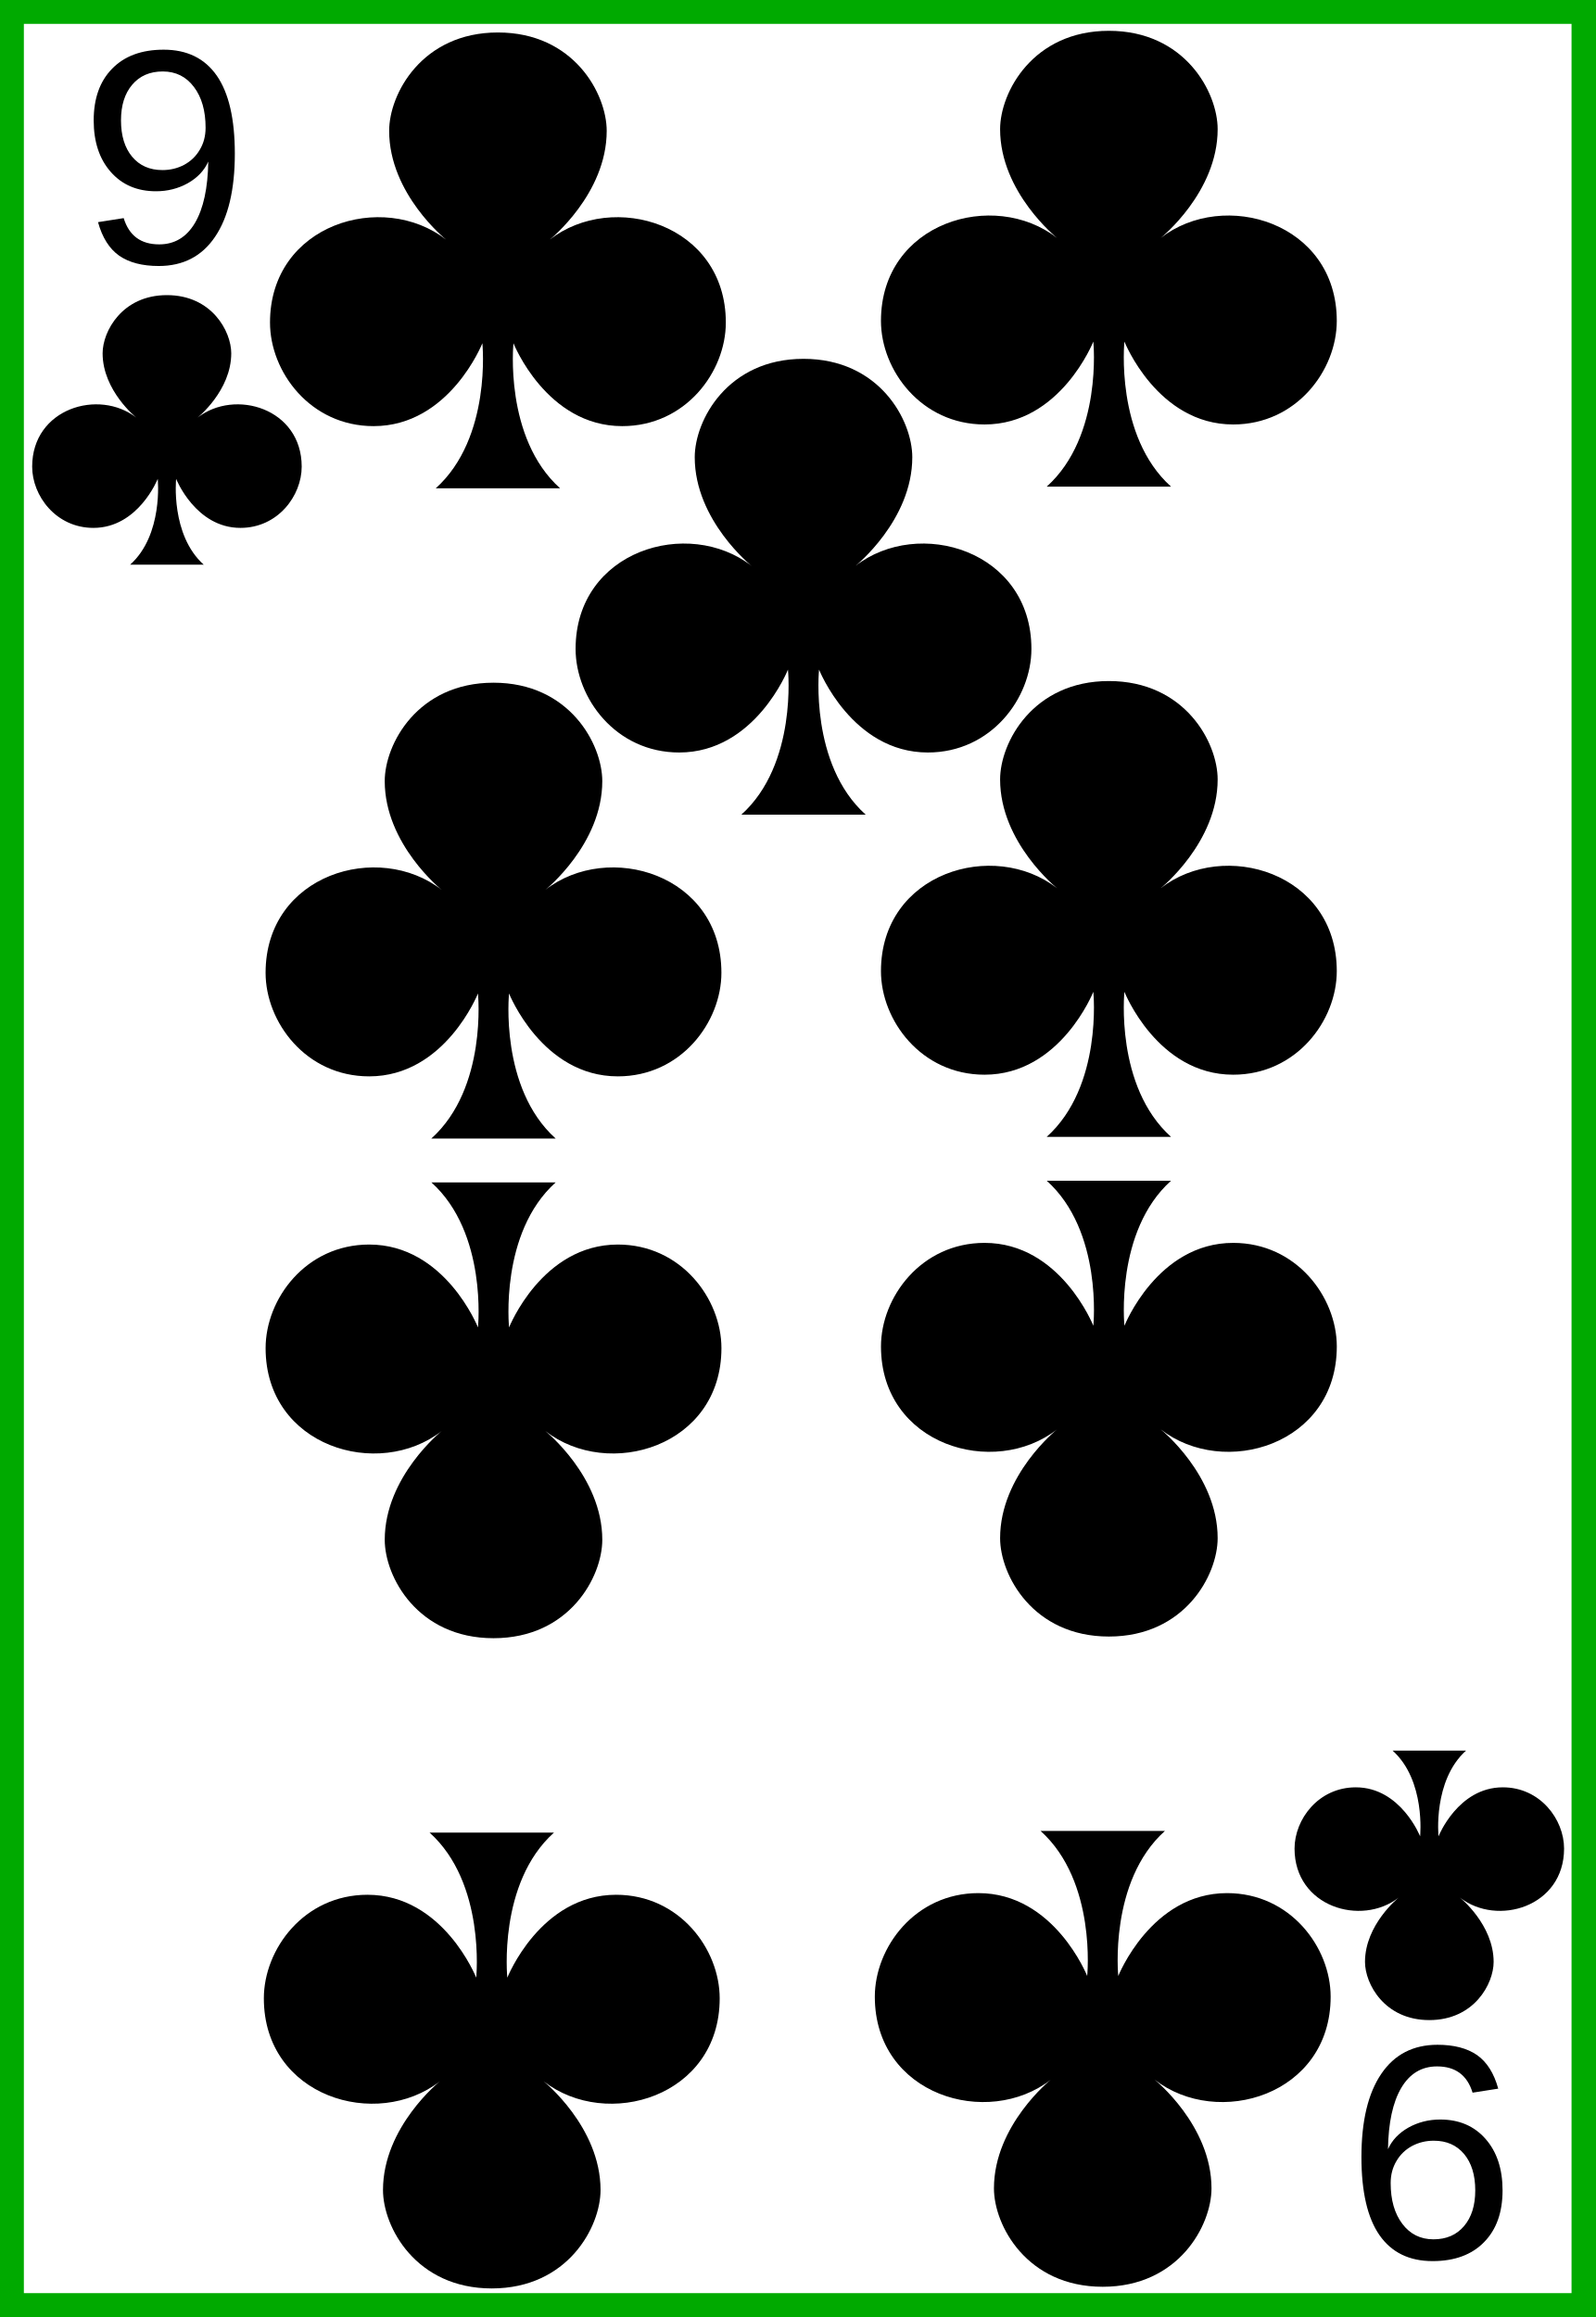
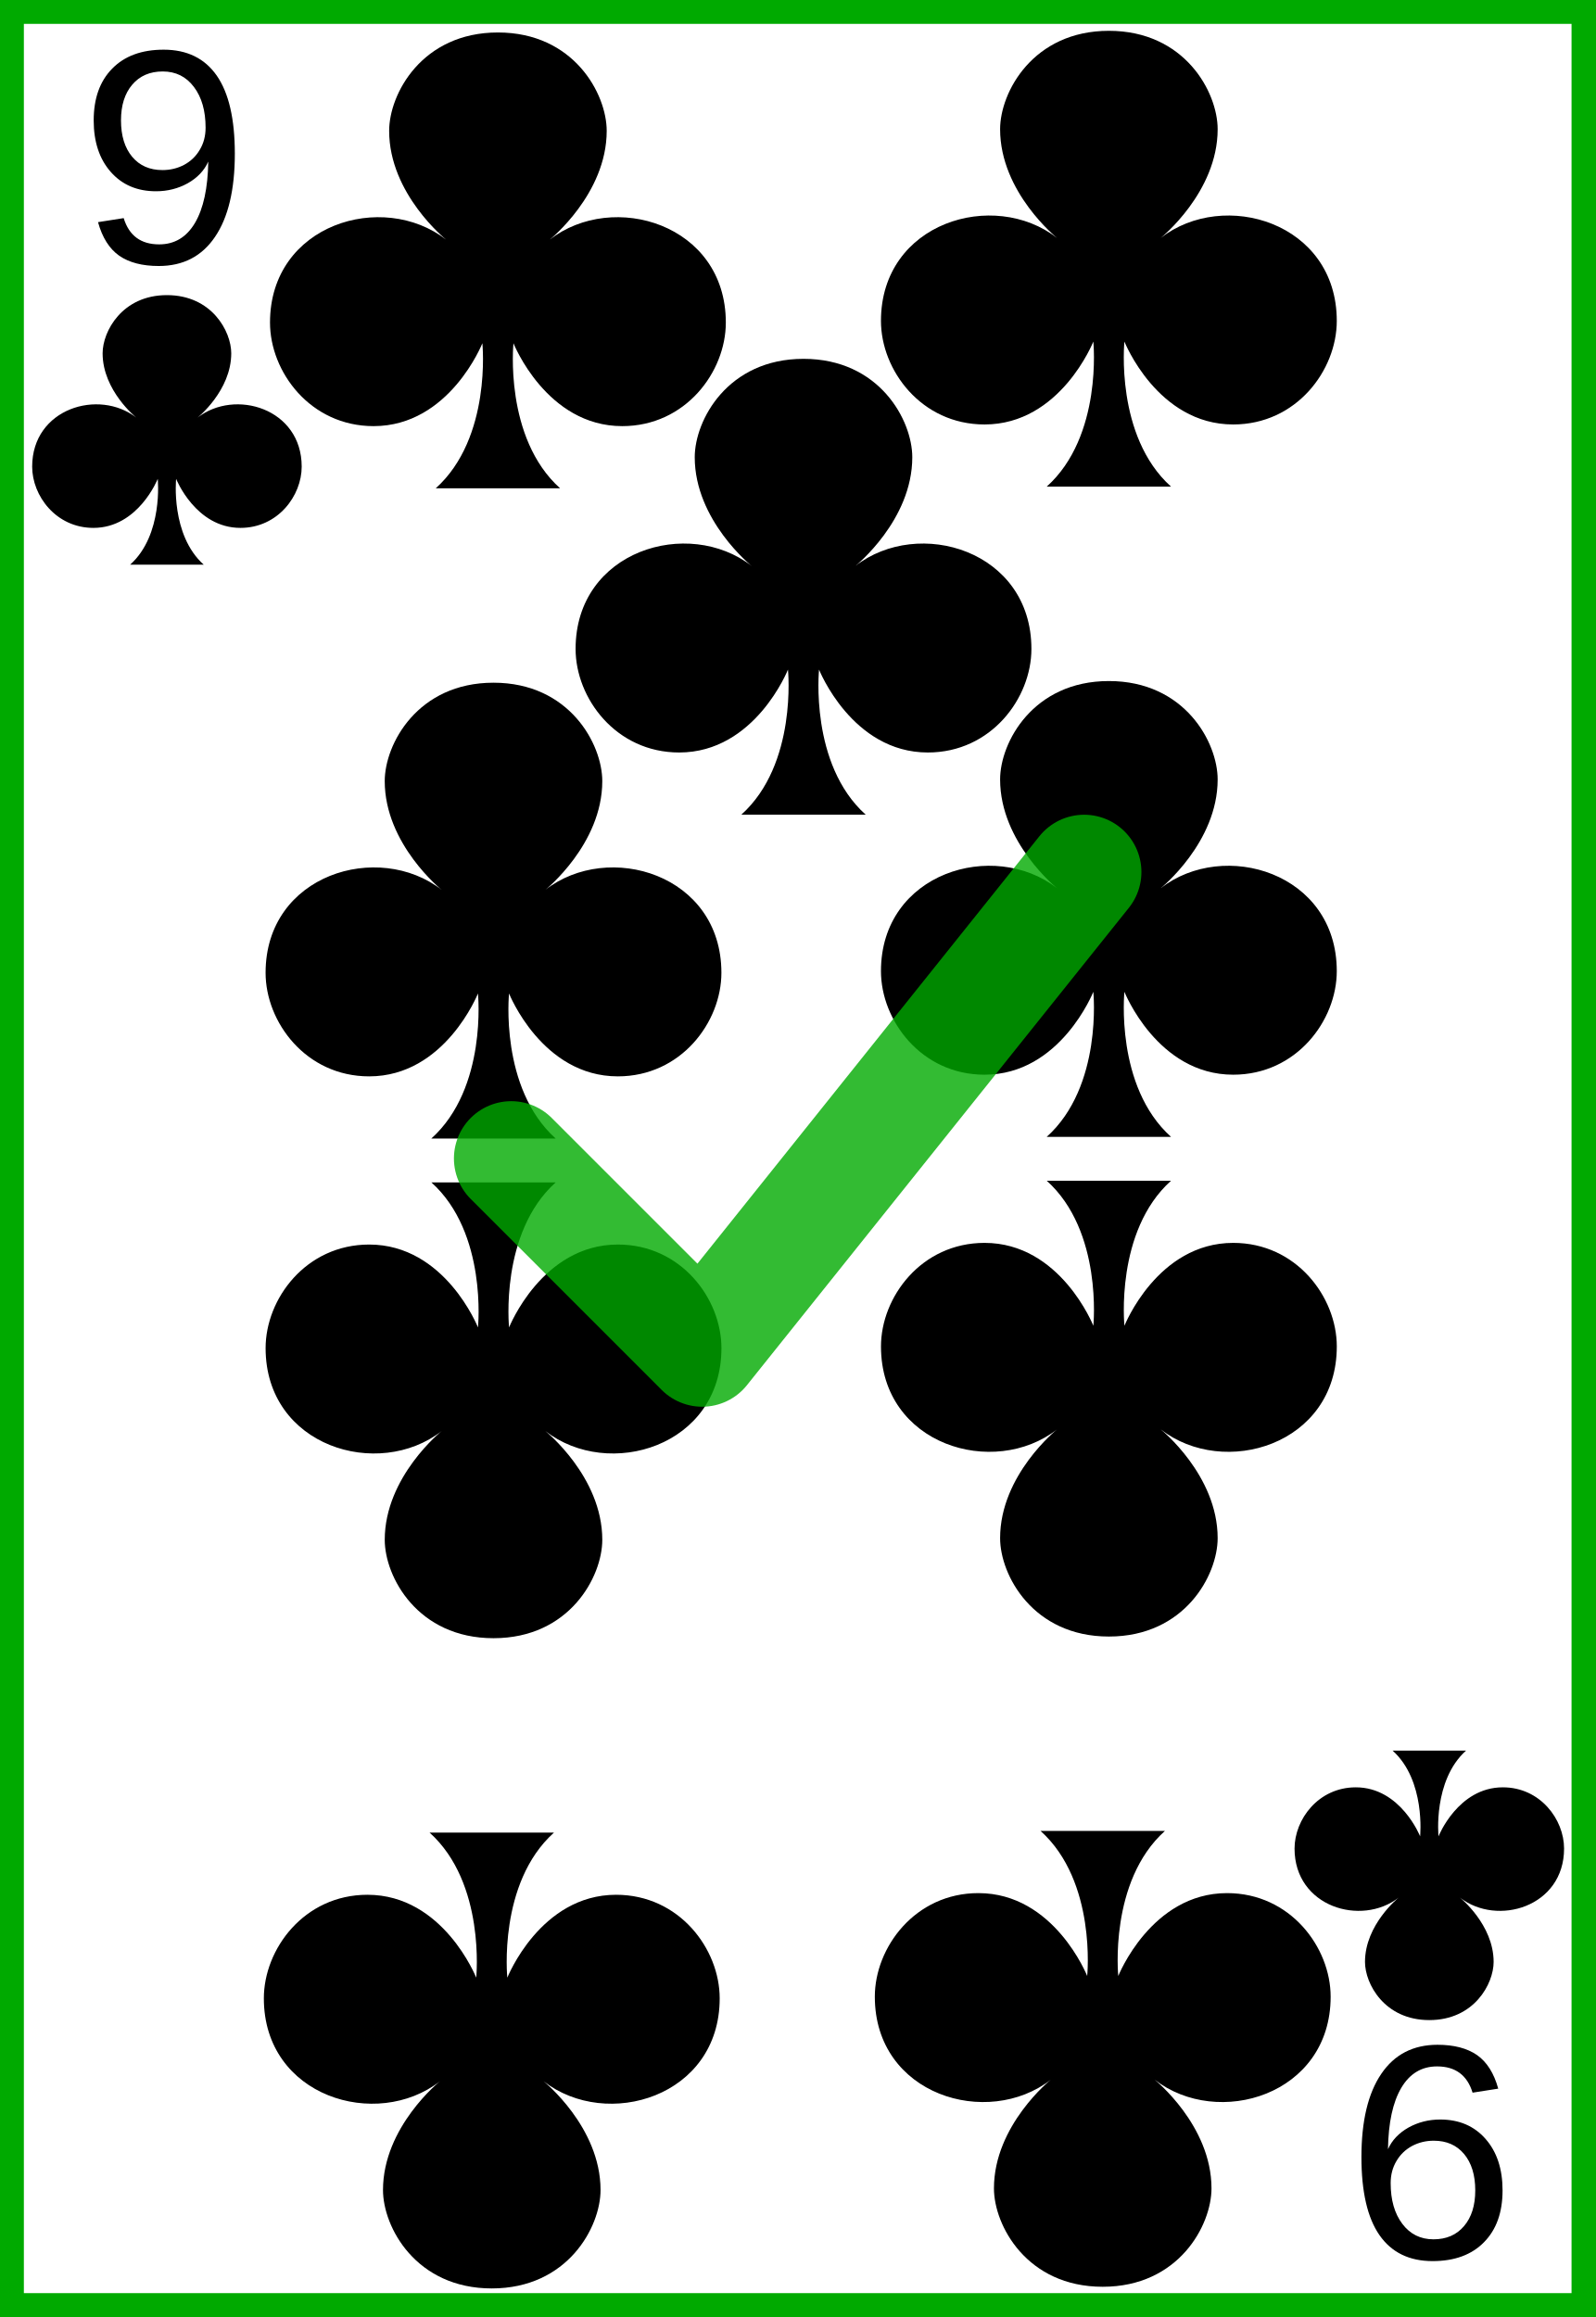
<svg xmlns="http://www.w3.org/2000/svg" xmlns:xlink="http://www.w3.org/1999/xlink" width="167.087pt" height="242.667pt" viewBox="0 0 167.087 242.667" xml:space="preserve" id="svg2" version="1.1">
  <defs id="defs41">
    <radialGradient xlink:href="#linearGradient2984" id="radialGradient3760" cx="48.231" cy="18.138" fx="48.231" fy="18.138" r="9.5" gradientUnits="userSpaceOnUse" gradientTransform="matrix(-1.560526,0.01828294,-0.02684055,-2.290953,123.9838,58.80911)" />
    <linearGradient id="linearGradient2984">
      <stop style="stop-color:#000000;stop-opacity:1;" offset="0" id="stop2986" />
      <stop style="stop-color:#000000;stop-opacity:0.656;" offset="1" id="stop2988" />
    </linearGradient>
    <radialGradient xlink:href="#linearGradient3784" id="radialGradient3792" cx="171.487" cy="511.223" fx="171.487" fy="511.223" r="81.903" gradientTransform="matrix(1.152989,-0.6739155,0.3948202,0.6754904,-233.6326,270.4008)" gradientUnits="userSpaceOnUse" />
    <linearGradient id="linearGradient3784">
      <stop style="stop-color:#ffffff;stop-opacity:0.534;" offset="0" id="stop3786" />
      <stop style="stop-color:#000000;stop-opacity:0;" offset="1" id="stop3788" />
    </linearGradient>
    <radialGradient r="81.903" fy="511.223" fx="171.487" cy="511.223" cx="171.487" gradientTransform="matrix(1.152989,-0.6739155,0.3948202,0.6754904,-233.6326,270.4008)" gradientUnits="userSpaceOnUse" id="radialGradient3855" xlink:href="#linearGradient3784-4" />
    <linearGradient id="linearGradient3784-4">
      <stop style="stop-color:#ffffff;stop-opacity:0.519;" offset="0" id="stop3786-8" />
      <stop style="stop-color:#000000;stop-opacity:0;" offset="1" id="stop3788-6" />
    </linearGradient>
    <radialGradient r="81.903" fy="461.841" fx="181.694" cy="461.841" cx="181.694" gradientTransform="matrix(1.152989,-0.6739155,0.3948202,0.6754904,-233.6326,270.4008)" gradientUnits="userSpaceOnUse" id="radialGradient3916" xlink:href="#linearGradient3784-3" />
    <linearGradient id="linearGradient3784-3">
      <stop style="stop-color:#ffffff;stop-opacity:0.702;" offset="0" id="stop3786-86" />
      <stop style="stop-color:#000000;stop-opacity:0;" offset="1" id="stop3788-2" />
    </linearGradient>
  </defs>
  <g id="Layer_x0020_1" style="fill-rule:nonzero;clip-rule:nonzero;stroke:#000000;stroke-miterlimit:4;">
    <path style="fill:#FFFFFF;stroke-width:0.5;" d="M166.837,235.548c0,3.777-3.087,6.869-6.871,6.869H7.111c-3.775,0-6.861-3.092-6.861-6.869V7.12C0.25,3.343,3.336,0.25,7.111,0.25h152.855    c3.784,0,6.871,3.093,6.871,6.87v228.428z" id="path5" />
    <g style="stroke:none;" id="g7">
      <g id="g9">
				
			</g>
    </g>
    <g id="g15">
			
		</g>
    <g id="g19">
			
		</g>
    <g style="stroke:none;" id="g23">
      <g id="g25">
				
			</g>
    </g>
    <g style="stroke:none;" id="g31">
      <g id="g33">
				
			</g>
    </g>
  </g>
  <text xml:space="preserve" style="font-size:32px;font-style:normal;font-weight:normal;line-height:125%;letter-spacing:0px;word-spacing:0px;fill:#000000;fill-opacity:1;stroke:none;font-family:Bitstream Vera Sans" x="8.311" y="27.548" id="text3788">
    <tspan id="tspan3790" x="8.311" y="27.548" style="font-style:normal;font-variant:normal;font-weight:normal;font-stretch:normal;font-family:Arial;-inkscape-font-specification:Arial">9</tspan>
  </text>
  <g transform="matrix(1.485651,0,0,1.485651,-54.02466,10.01807)" id="layer1-1-4">
    <path id="cl-9" d="m 50.291,22.698 c 0,0 2.375,-1.9 2.375,-4.534 0,-1.542 -1.369,-4.102 -4.534,-4.102 -3.165,0 -4.534,2.561 -4.534,4.102 0,2.634 2.375,4.534 2.375,4.534 -2.638,-2.055 -7.341,-0.652 -7.341,3.455 0,2.056 1.68,4.318 4.318,4.318 3.165,0 4.534,-3.455 4.534,-3.455 0,0 0.402,3.938 -1.943,6.046 h 5.182 c -2.345,-2.107 -1.943,-6.046 -1.943,-6.046 0,0 1.369,3.455 4.534,3.455 2.639,0 4.318,-2.263 4.318,-4.318 0,-4.107 -4.703,-5.51 -7.341,-3.455 z" style="fill:#000000" />
  </g>
  <text xml:space="preserve" style="font-size:32px;font-style:normal;font-weight:normal;line-height:125%;letter-spacing:0px;word-spacing:0px;fill:#000000;fill-opacity:1;stroke:none;font-family:Bitstream Vera Sans" x="-158.864" y="-214.467" id="text3788-8" transform="scale(-1,-1)">
    <tspan id="tspan3790-7" x="-158.864" y="-214.467" style="font-style:normal;font-variant:normal;font-weight:normal;font-stretch:normal;font-family:Arial;-inkscape-font-specification:Arial">9</tspan>
  </text>
  <g transform="matrix(-1.485651,0,0,-1.485651,221.1992,232.4618)" id="layer1-1-4-1">
    <path id="cl-9-7" d="m 50.291,22.698 c 0,0 2.375,-1.9 2.375,-4.534 0,-1.542 -1.369,-4.102 -4.534,-4.102 -3.165,0 -4.534,2.561 -4.534,4.102 0,2.634 2.375,4.534 2.375,4.534 -2.638,-2.055 -7.341,-0.652 -7.341,3.455 0,2.056 1.68,4.318 4.318,4.318 3.165,0 4.534,-3.455 4.534,-3.455 0,0 0.402,3.938 -1.943,6.046 h 5.182 c -2.345,-2.107 -1.943,-6.046 -1.943,-6.046 0,0 1.369,3.455 4.534,3.455 2.639,0 4.318,-2.263 4.318,-4.318 0,-4.107 -4.703,-5.51 -7.341,-3.455 z" style="fill:#000000" />
  </g>
  <path style="fill:#000000" d="m 57.573,25.1 c 0,0 5.967,-4.774 5.967,-11.392 0,-3.874 -3.44,-10.307 -11.392,-10.307 -7.952,0 -11.392,6.435 -11.392,10.307 0,6.618 5.967,11.392 5.967,11.392 -6.628,-5.163 -18.445,-1.638 -18.445,8.681 0,5.166 4.221,10.849 10.849,10.849 7.952,0 11.392,-8.681 11.392,-8.681 0,0 1.01,9.895 -4.882,15.191 h 13.02 c -5.892,-5.294 -4.882,-15.191 -4.882,-15.191 0,0 3.44,8.681 11.392,8.681 6.631,0 10.849,-5.686 10.849,-10.849 0,-10.319 -11.817,-13.844 -18.445,-8.681 z" id="cl-9-8" />
  <path style="fill:#000000" d="m 57.11,93.201 c 0,0 5.967,-4.774 5.967,-11.392 0,-3.874 -3.44,-10.307 -11.392,-10.307 -7.952,0 -11.392,6.435 -11.392,10.307 0,6.618 5.967,11.392 5.967,11.392 -6.628,-5.163 -18.445,-1.638 -18.445,8.681 0,5.166 4.221,10.849 10.849,10.849 7.952,0 11.392,-8.681 11.392,-8.681 0,0 1.01,9.895 -4.882,15.191 h 13.02 c -5.892,-5.294 -4.882,-15.191 -4.882,-15.191 0,0 3.44,8.681 11.392,8.681 6.631,0 10.849,-5.686 10.849,-10.849 0,-10.319 -11.817,-13.844 -18.445,-8.681 z" id="cl-9-8-0" />
  <path style="fill:#000000" d="m 121.558,24.926 c 0,0 5.967,-4.774 5.967,-11.392 0,-3.874 -3.44,-10.307 -11.392,-10.307 -7.952,0 -11.392,6.435 -11.392,10.307 0,6.618 5.967,11.392 5.967,11.392 -6.628,-5.163 -18.445,-1.638 -18.445,8.681 0,5.166 4.221,10.849 10.849,10.849 7.952,0 11.392,-8.681 11.392,-8.681 0,0 1.01,9.895 -4.882,15.191 h 13.02 c -5.892,-5.294 -4.882,-15.191 -4.882,-15.191 0,0 3.44,8.681 11.392,8.681 6.631,0 10.849,-5.686 10.849,-10.849 0,-10.319 -11.817,-13.844 -18.445,-8.681 z" id="cl-9-8-9" />
  <path style="fill:#000000" d="m 121.558,93.027 c 0,0 5.967,-4.774 5.967,-11.392 0,-3.874 -3.44,-10.307 -11.392,-10.307 -7.952,0 -11.392,6.435 -11.392,10.307 0,6.618 5.967,11.392 5.967,11.392 -6.628,-5.163 -18.445,-1.638 -18.445,8.681 0,5.166 4.221,10.849 10.849,10.849 7.952,0 11.392,-8.681 11.392,-8.681 0,0 1.01,9.895 -4.882,15.191 h 13.02 c -5.892,-5.294 -4.882,-15.191 -4.882,-15.191 0,0 3.44,8.681 11.392,8.681 6.631,0 10.849,-5.686 10.849,-10.849 0,-10.319 -11.817,-13.844 -18.445,-8.681 z" id="cl-9-8-0-4" />
  <path style="fill:#000000" d="m 89.577,59.281 c 0,0 5.967,-4.774 5.967,-11.392 0,-3.874 -3.44,-10.307 -11.392,-10.307 -7.952,0 -11.392,6.435 -11.392,10.307 0,6.618 5.967,11.392 5.967,11.392 C 72.099,54.118 60.282,57.643 60.282,67.962 c 0,5.166 4.221,10.849 10.849,10.849 7.952,0 11.392,-8.681 11.392,-8.681 0,0 1.01,9.895 -4.882,15.191 h 13.02 c -5.892,-5.294 -4.882,-15.191 -4.882,-15.191 0,0 3.44,8.681 11.392,8.681 6.631,0 10.849,-5.686 10.849,-10.849 0,-10.319 -11.817,-13.844 -18.445,-8.681 z" id="cl-9-8-8" />
  <path style="fill:#000000" d="m 110.063,217.802 c 0,0 -5.967,4.774 -5.967,11.392 0,3.874 3.44,10.307 11.392,10.307 7.952,0 11.392,-6.435 11.392,-10.307 0,-6.618 -5.967,-11.392 -5.967,-11.392 6.628,5.163 18.445,1.638 18.445,-8.681 0,-5.166 -4.221,-10.849 -10.849,-10.849 -7.952,0 -11.392,8.681 -11.392,8.681 0,0 -1.01,-9.895 4.882,-15.191 h -13.02 c 5.892,5.294 4.882,15.191 4.882,15.191 0,0 -3.44,-8.681 -11.392,-8.681 -6.631,0 -10.849,5.686 -10.849,10.849 0,10.319 11.817,13.844 18.445,8.681 z" id="cl-9-8-4" />
  <path style="fill:#000000" d="m 110.708,149.701 c 0,0 -5.967,4.774 -5.967,11.392 0,3.874 3.44,10.307 11.392,10.307 7.952,0 11.392,-6.435 11.392,-10.307 0,-6.618 -5.967,-11.392 -5.967,-11.392 6.628,5.163 18.445,1.638 18.445,-8.681 0,-5.166 -4.221,-10.849 -10.849,-10.849 -7.952,0 -11.392,8.681 -11.392,8.681 0,0 -1.01,-9.895 4.882,-15.191 h -13.02 c 5.892,5.294 4.882,15.191 4.882,15.191 0,0 -3.44,-8.681 -11.392,-8.681 -6.631,0 -10.849,5.686 -10.849,10.849 0,10.319 11.817,13.844 18.445,8.681 z" id="cl-9-8-0-2" />
  <path style="fill:#000000" d="m 46.078,217.976 c 0,0 -5.967,4.774 -5.967,11.392 0,3.874 3.44,10.307 11.392,10.307 7.952,0 11.392,-6.435 11.392,-10.307 0,-6.618 -5.967,-11.392 -5.967,-11.392 6.628,5.163 18.445,1.638 18.445,-8.681 0,-5.166 -4.221,-10.849 -10.849,-10.849 -7.952,0 -11.392,8.681 -11.392,8.681 0,0 -1.01,-9.895 4.882,-15.191 H 44.992 c 5.892,5.294 4.882,15.191 4.882,15.191 0,0 -3.44,-8.681 -11.392,-8.681 -6.631,0 -10.849,5.686 -10.849,10.849 0,10.319 11.817,13.844 18.445,8.681 z" id="cl-9-8-9-6" />
  <path style="fill:#000000" d="m 46.261,149.875 c 0,0 -5.967,4.774 -5.967,11.392 0,3.874 3.44,10.307 11.392,10.307 7.952,0 11.392,-6.435 11.392,-10.307 0,-6.618 -5.967,-11.392 -5.967,-11.392 6.628,5.163 18.445,1.638 18.445,-8.681 0,-5.166 -4.221,-10.849 -10.849,-10.849 -7.952,0 -11.392,8.681 -11.392,8.681 0,0 -1.01,-9.895 4.882,-15.191 H 45.176 c 5.892,5.294 4.882,15.191 4.882,15.191 0,0 -3.44,-8.681 -11.392,-8.681 -6.631,0 -10.849,5.686 -10.849,10.849 0,10.319 11.817,13.844 18.445,8.681 z" id="cl-9-8-0-4-9" />
+   <path d="M 53.54 121.33 L 73.54 141.33 L 113.54 91.33" fill="none" stroke="#00AA00" stroke-width="12" stroke-linecap="round" stroke-linejoin="round" opacity="0.8" />
  <rect x="0" y="0" width="167.087" height="242.667" fill="none" stroke="#00AA00" stroke-width="5" />
</svg>
